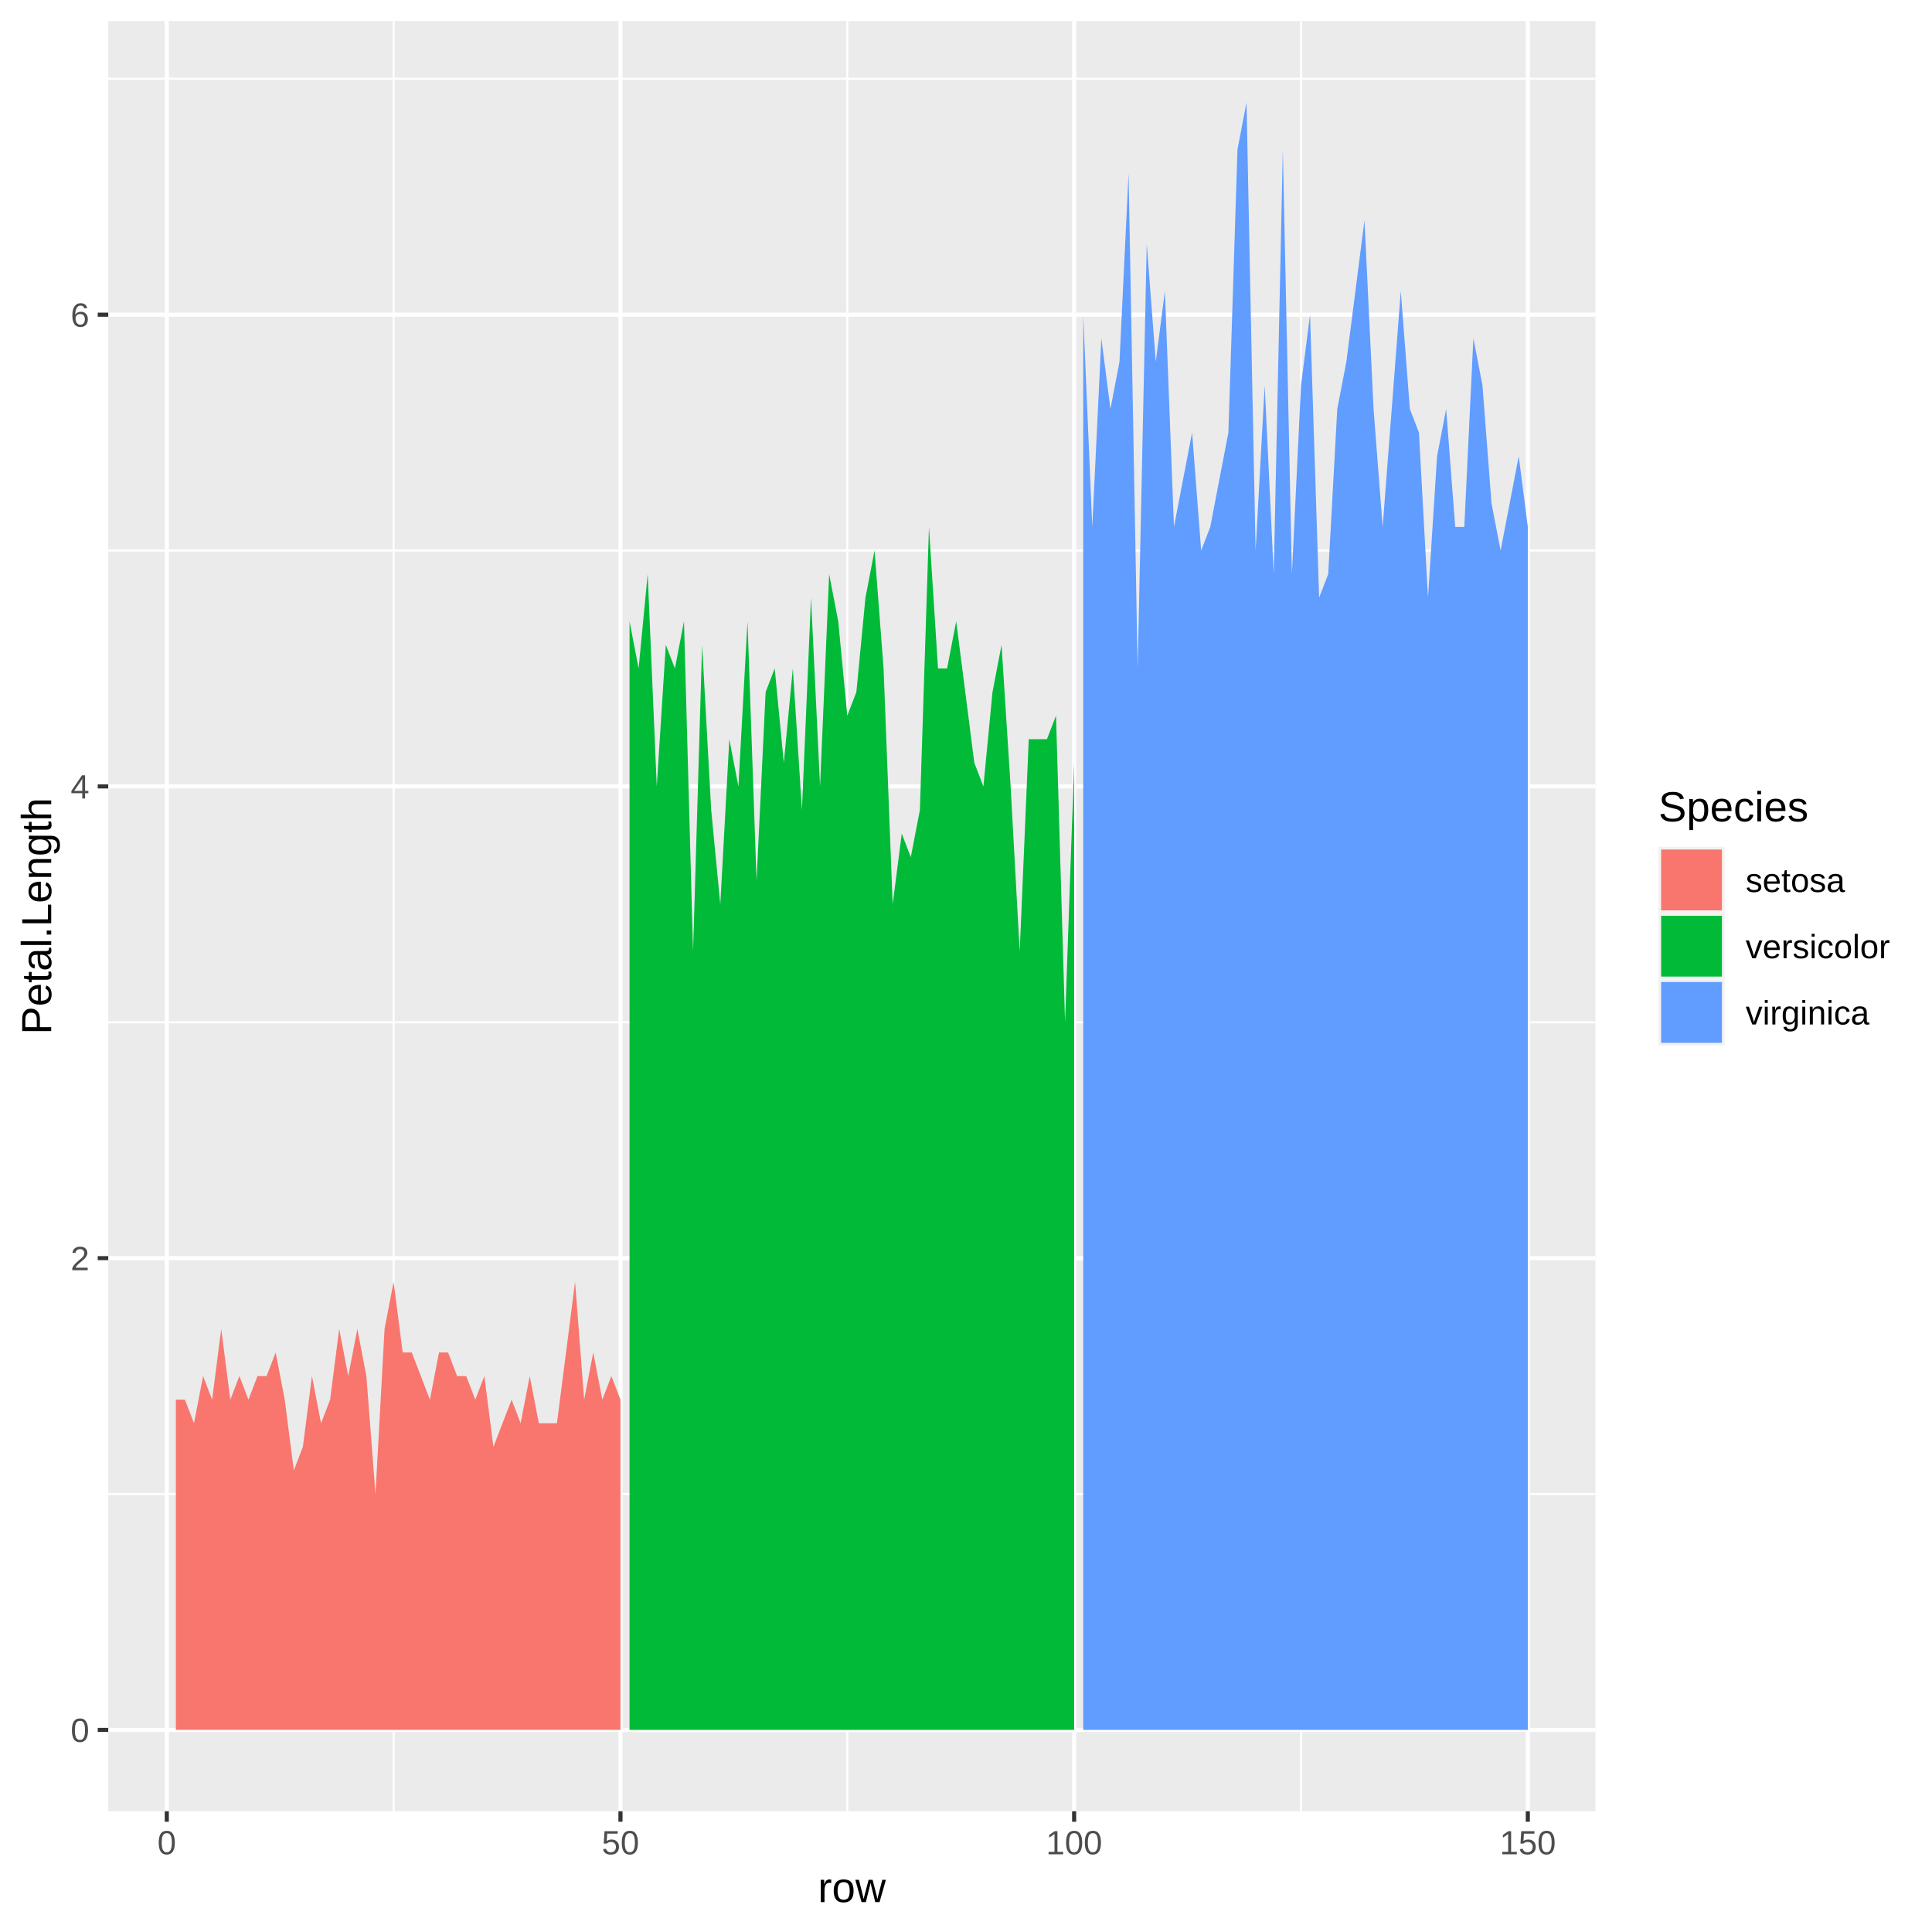
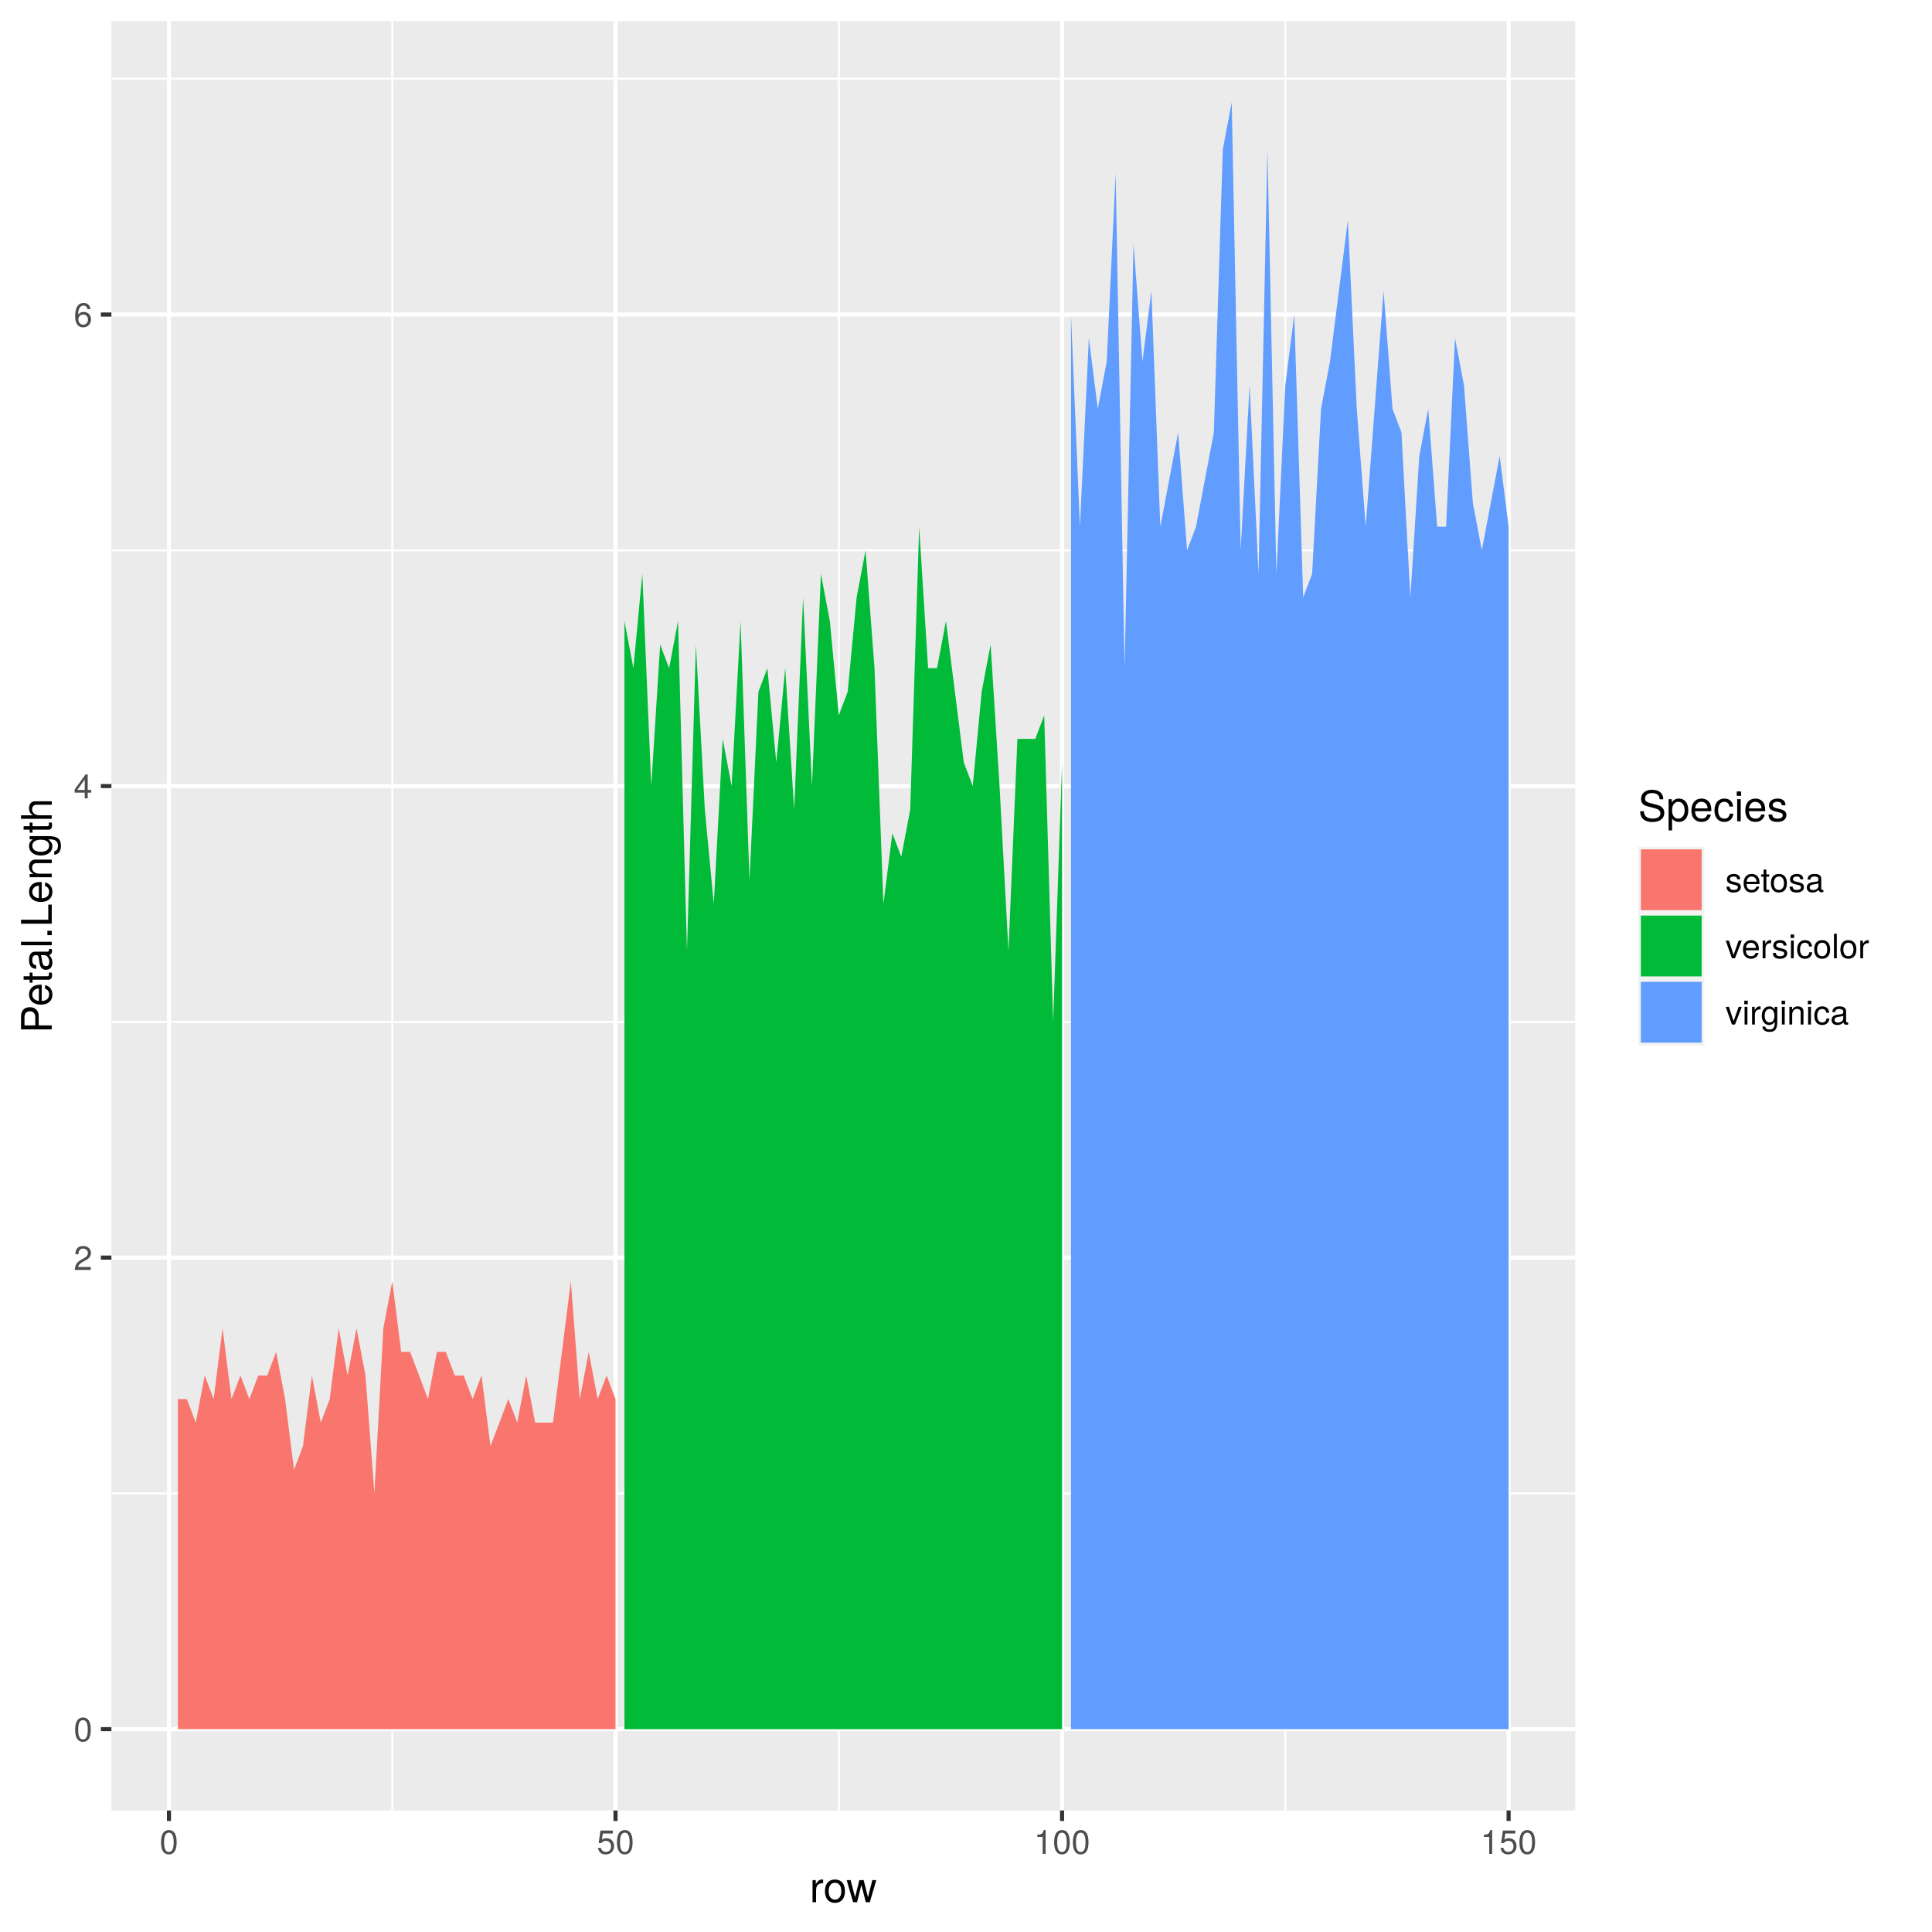
<svg xmlns="http://www.w3.org/2000/svg" class="svglite" width="504.00pt" height="504.00pt" viewBox="0 0 504.00 504.00">
  <defs>
    <style type="text/css">
    .svglite line, .svglite polyline, .svglite polygon, .svglite path, .svglite rect, .svglite circle {
      fill: none;
      stroke: #000000;
      stroke-linecap: round;
      stroke-linejoin: round;
      stroke-miterlimit: 10.00;
    }
+     .svglite text {
+       white-space: pre;
+     }
  </style>
  </defs>
  <rect width="100%" height="100%" style="stroke: none; fill: #FFFFFF;" />
  <defs>
    <clipPath id="cpMC4wMHw1MDQuMDB8MC4wMHw1MDQuMDA=">
      <rect x="0.00" y="0.00" width="504.00" height="504.00" />
    </clipPath>
  </defs>
  <g clip-path="url(#cpMC4wMHw1MDQuMDB8MC4wMHw1MDQuMDA=)">
-     <rect x="0" y="0.00" width="504.00" height="504.00" style="stroke-width: 1.07; stroke: #FFFFFF; fill: #FFFFFF;" />
+     <rect x="0.00" y="0.00" width="504.00" height="504.00" style="stroke-width: 1.07; stroke: #FFFFFF; fill: #FFFFFF;" />
  </g>
  <defs>
-     <clipPath id="cpMjguMjR8NDE2LjE5fDUuNDh8NDcyLjUw">
-       <rect x="28.24" y="5.48" width="387.95" height="467.02" />
+     <clipPath id="cpMjkuMDZ8NDEwLjkwfDUuNDh8NDcyLjI5">
+       <rect x="29.06" y="5.48" width="381.85" height="466.82" />
    </clipPath>
  </defs>
-   <g clip-path="url(#cpMjguMjR8NDE2LjE5fDUuNDh8NDcyLjUw)">
-     <rect x="28.24" y="5.48" width="387.95" height="467.02" style="stroke-width: 1.07; stroke: none; fill: #EBEBEB;" />
-     <polyline points="28.24,389.74 416.19,389.74 " style="stroke-width: 0.53; stroke: #FFFFFF; stroke-linecap: butt;" />
-     <polyline points="28.24,266.68 416.19,266.68 " style="stroke-width: 0.53; stroke: #FFFFFF; stroke-linecap: butt;" />
-     <polyline points="28.24,143.62 416.19,143.62 " style="stroke-width: 0.53; stroke: #FFFFFF; stroke-linecap: butt;" />
-     <polyline points="28.24,20.55 416.19,20.55 " style="stroke-width: 0.53; stroke: #FFFFFF; stroke-linecap: butt;" />
-     <polyline points="102.68,472.50 102.68,5.48 " style="stroke-width: 0.53; stroke: #FFFFFF; stroke-linecap: butt;" />
-     <polyline points="221.03,472.50 221.03,5.48 " style="stroke-width: 0.53; stroke: #FFFFFF; stroke-linecap: butt;" />
-     <polyline points="339.39,472.50 339.39,5.48 " style="stroke-width: 0.53; stroke: #FFFFFF; stroke-linecap: butt;" />
-     <polyline points="28.24,451.28 416.19,451.28 " style="stroke-width: 1.07; stroke: #FFFFFF; stroke-linecap: butt;" />
-     <polyline points="28.24,328.21 416.19,328.21 " style="stroke-width: 1.07; stroke: #FFFFFF; stroke-linecap: butt;" />
-     <polyline points="28.24,205.15 416.19,205.15 " style="stroke-width: 1.07; stroke: #FFFFFF; stroke-linecap: butt;" />
-     <polyline points="28.24,82.09 416.19,82.09 " style="stroke-width: 1.07; stroke: #FFFFFF; stroke-linecap: butt;" />
-     <polyline points="43.51,472.50 43.51,5.48 " style="stroke-width: 1.07; stroke: #FFFFFF; stroke-linecap: butt;" />
-     <polyline points="161.86,472.50 161.86,5.48 " style="stroke-width: 1.07; stroke: #FFFFFF; stroke-linecap: butt;" />
-     <polyline points="280.21,472.50 280.21,5.48 " style="stroke-width: 1.07; stroke: #FFFFFF; stroke-linecap: butt;" />
-     <polyline points="398.56,472.50 398.56,5.48 " style="stroke-width: 1.07; stroke: #FFFFFF; stroke-linecap: butt;" />
-     <polygon points="45.88,365.13 48.24,365.13 50.61,371.28 52.98,358.98 55.34,365.13 57.71,346.67 60.08,365.13 62.45,358.98 64.81,365.13 67.18,358.98 69.55,358.98 71.91,352.82 74.28,365.13 76.65,383.59 79.01,377.44 81.38,358.98 83.75,371.28 86.12,365.13 88.48,346.67 90.85,358.98 93.22,346.67 95.58,358.98 97.95,389.74 100.32,346.67 102.68,334.37 105.05,352.82 107.42,352.82 109.79,358.98 112.15,365.13 114.52,352.82 116.89,352.82 119.25,358.98 121.62,358.98 123.99,365.13 126.35,358.98 128.72,377.44 131.09,371.28 133.46,365.13 135.82,371.28 138.19,358.98 140.56,371.28 142.92,371.28 145.29,371.28 147.66,352.82 150.02,334.37 152.39,365.13 154.76,352.82 157.13,365.13 159.49,358.98 161.86,365.13 161.86,451.28 159.49,451.28 157.13,451.28 154.76,451.28 152.39,451.28 150.02,451.28 147.66,451.28 145.29,451.28 142.92,451.28 140.56,451.28 138.19,451.28 135.82,451.28 133.46,451.28 131.09,451.28 128.72,451.28 126.35,451.28 123.99,451.28 121.62,451.28 119.25,451.28 116.89,451.28 114.52,451.28 112.15,451.28 109.79,451.28 107.42,451.28 105.05,451.28 102.68,451.28 100.32,451.28 97.95,451.28 95.58,451.28 93.22,451.28 90.85,451.28 88.48,451.28 86.12,451.28 83.75,451.28 81.38,451.28 79.01,451.28 76.65,451.28 74.28,451.28 71.91,451.28 69.55,451.28 67.18,451.28 64.81,451.28 62.45,451.28 60.08,451.28 57.71,451.28 55.34,451.28 52.98,451.28 50.61,451.28 48.24,451.28 45.88,451.28 " style="stroke-width: 0.00; stroke: none; fill: #F8766D;" />
-     <polyline points="45.88,365.13 48.24,365.13 50.61,371.28 52.98,358.98 55.34,365.13 57.71,346.67 60.08,365.13 62.45,358.98 64.81,365.13 67.18,358.98 69.55,358.98 71.91,352.82 74.28,365.13 76.65,383.59 79.01,377.44 81.38,358.98 83.75,371.28 86.12,365.13 88.48,346.67 90.85,358.98 93.22,346.67 95.58,358.98 97.95,389.74 100.32,346.67 102.68,334.37 105.05,352.82 107.42,352.82 109.79,358.98 112.15,365.13 114.52,352.82 116.89,352.82 119.25,358.98 121.62,358.98 123.99,365.13 126.35,358.98 128.72,377.44 131.09,371.28 133.46,365.13 135.82,371.28 138.19,358.98 140.56,371.28 142.92,371.28 145.29,371.28 147.66,352.82 150.02,334.37 152.39,365.13 154.76,352.82 157.13,365.13 159.49,358.98 161.86,365.13 " style="stroke-width: 1.07; stroke: none;" />
-     <polygon points="164.23,162.08 166.59,174.38 168.96,149.77 171.33,205.15 173.69,168.23 176.06,174.38 178.43,162.08 180.80,248.22 183.16,168.23 185.53,211.30 187.90,235.92 190.26,192.84 192.63,205.15 195.00,162.08 197.36,229.76 199.73,180.54 202.10,174.38 204.47,199.00 206.83,174.38 209.20,211.30 211.57,155.92 213.93,205.15 216.30,149.77 218.67,162.08 221.03,186.69 223.40,180.54 225.77,155.92 228.14,143.62 230.50,174.38 232.87,235.92 235.24,217.46 237.60,223.61 239.97,211.30 242.34,137.46 244.70,174.38 247.07,174.38 249.44,162.08 251.81,180.54 254.17,199.00 256.54,205.15 258.91,180.54 261.27,168.23 263.64,205.15 266.01,248.22 268.37,192.84 270.74,192.84 273.11,192.84 275.48,186.69 277.84,266.68 280.21,199.00 280.21,451.28 277.84,451.28 275.48,451.28 273.11,451.28 270.74,451.28 268.37,451.28 266.01,451.28 263.64,451.28 261.27,451.28 258.91,451.28 256.54,451.28 254.17,451.28 251.81,451.28 249.44,451.28 247.07,451.28 244.70,451.28 242.34,451.28 239.97,451.28 237.60,451.28 235.24,451.28 232.87,451.28 230.50,451.28 228.14,451.28 225.77,451.28 223.40,451.28 221.03,451.28 218.67,451.28 216.30,451.28 213.93,451.28 211.57,451.28 209.20,451.28 206.83,451.28 204.47,451.28 202.10,451.28 199.73,451.28 197.36,451.28 195.00,451.28 192.63,451.28 190.26,451.28 187.90,451.28 185.53,451.28 183.16,451.28 180.80,451.28 178.43,451.28 176.06,451.28 173.69,451.28 171.33,451.28 168.96,451.28 166.59,451.28 164.23,451.28 " style="stroke-width: 0.00; stroke: none; fill: #00BA38;" />
-     <polyline points="164.23,162.08 166.59,174.38 168.96,149.77 171.33,205.15 173.69,168.23 176.06,174.38 178.43,162.08 180.80,248.22 183.16,168.23 185.53,211.30 187.90,235.92 190.26,192.84 192.63,205.15 195.00,162.08 197.36,229.76 199.73,180.54 202.10,174.38 204.47,199.00 206.83,174.38 209.20,211.30 211.57,155.92 213.93,205.15 216.30,149.77 218.67,162.08 221.03,186.69 223.40,180.54 225.77,155.92 228.14,143.62 230.50,174.38 232.87,235.92 235.24,217.46 237.60,223.61 239.97,211.30 242.34,137.46 244.70,174.38 247.07,174.38 249.44,162.08 251.81,180.54 254.17,199.00 256.54,205.15 258.91,180.54 261.27,168.23 263.64,205.15 266.01,248.22 268.37,192.84 270.74,192.84 273.11,192.84 275.48,186.69 277.84,266.68 280.21,199.00 " style="stroke-width: 1.07; stroke: none;" />
-     <polygon points="282.58,82.09 284.94,137.46 287.31,88.24 289.68,106.70 292.04,94.39 294.41,45.17 296.78,174.38 299.15,63.63 301.51,94.39 303.88,75.93 306.25,137.46 308.61,125.16 310.98,112.85 313.35,143.62 315.72,137.46 318.08,125.16 320.45,112.85 322.82,39.01 325.18,26.71 327.55,143.62 329.92,100.55 332.28,149.77 334.65,39.01 337.02,149.77 339.39,100.55 341.75,82.09 344.12,155.92 346.49,149.77 348.85,106.70 351.22,94.39 353.59,75.93 355.95,57.47 358.32,106.70 360.69,137.46 363.06,106.70 365.42,75.93 367.79,106.70 370.16,112.85 372.52,155.92 374.89,119.01 377.26,106.70 379.62,137.46 381.99,137.46 384.36,88.24 386.73,100.55 389.09,131.31 391.46,143.62 393.83,131.31 396.19,119.01 398.56,137.46 398.56,451.28 396.19,451.28 393.83,451.28 391.46,451.28 389.09,451.28 386.73,451.28 384.36,451.28 381.99,451.28 379.62,451.28 377.26,451.28 374.89,451.28 372.52,451.28 370.16,451.28 367.79,451.28 365.42,451.28 363.06,451.28 360.69,451.28 358.32,451.28 355.95,451.28 353.59,451.28 351.22,451.28 348.85,451.28 346.49,451.28 344.12,451.28 341.75,451.28 339.39,451.28 337.02,451.28 334.65,451.28 332.28,451.28 329.92,451.28 327.55,451.28 325.18,451.28 322.82,451.28 320.45,451.28 318.08,451.28 315.72,451.28 313.35,451.28 310.98,451.28 308.61,451.28 306.25,451.28 303.88,451.28 301.51,451.28 299.15,451.28 296.78,451.28 294.41,451.28 292.04,451.28 289.68,451.28 287.31,451.28 284.94,451.28 282.58,451.28 " style="stroke-width: 0.00; stroke: none; fill: #619CFF;" />
-     <polyline points="282.58,82.09 284.94,137.46 287.31,88.24 289.68,106.70 292.04,94.39 294.41,45.17 296.78,174.38 299.15,63.63 301.51,94.39 303.88,75.93 306.25,137.46 308.61,125.16 310.98,112.85 313.35,143.62 315.72,137.46 318.08,125.16 320.45,112.85 322.82,39.01 325.18,26.71 327.55,143.62 329.92,100.55 332.28,149.77 334.65,39.01 337.02,149.77 339.39,100.55 341.75,82.09 344.12,155.92 346.49,149.77 348.85,106.70 351.22,94.39 353.59,75.93 355.95,57.47 358.32,106.70 360.69,137.46 363.06,106.70 365.42,75.93 367.79,106.70 370.16,112.85 372.52,155.92 374.89,119.01 377.26,106.70 379.62,137.46 381.99,137.46 384.36,88.24 386.73,100.55 389.09,131.31 391.46,143.62 393.83,131.31 396.19,119.01 398.56,137.46 " style="stroke-width: 1.07; stroke: none;" />
+   <g clip-path="url(#cpMjkuMDZ8NDEwLjkwfDUuNDh8NDcyLjI5)">
+     <rect x="29.06" y="5.48" width="381.85" height="466.82" style="stroke-width: 1.07; stroke: none; fill: #EBEBEB;" />
+     <polyline points="29.06,389.57 410.90,389.57 " style="stroke-width: 0.53; stroke: #FFFFFF; stroke-linecap: butt;" />
+     <polyline points="29.06,266.56 410.90,266.56 " style="stroke-width: 0.53; stroke: #FFFFFF; stroke-linecap: butt;" />
+     <polyline points="29.06,143.56 410.90,143.56 " style="stroke-width: 0.53; stroke: #FFFFFF; stroke-linecap: butt;" />
+     <polyline points="29.06,20.55 410.90,20.55 " style="stroke-width: 0.53; stroke: #FFFFFF; stroke-linecap: butt;" />
+     <polyline points="102.33,472.29 102.33,5.48 " style="stroke-width: 0.53; stroke: #FFFFFF; stroke-linecap: butt;" />
+     <polyline points="218.81,472.29 218.81,5.48 " style="stroke-width: 0.53; stroke: #FFFFFF; stroke-linecap: butt;" />
+     <polyline points="335.30,472.29 335.30,5.48 " style="stroke-width: 0.53; stroke: #FFFFFF; stroke-linecap: butt;" />
+     <polyline points="29.06,451.08 410.90,451.08 " style="stroke-width: 1.07; stroke: #FFFFFF; stroke-linecap: butt;" />
+     <polyline points="29.06,328.07 410.90,328.07 " style="stroke-width: 1.07; stroke: #FFFFFF; stroke-linecap: butt;" />
+     <polyline points="29.06,205.06 410.90,205.06 " style="stroke-width: 1.07; stroke: #FFFFFF; stroke-linecap: butt;" />
+     <polyline points="29.06,82.05 410.90,82.05 " style="stroke-width: 1.07; stroke: #FFFFFF; stroke-linecap: butt;" />
+     <polyline points="44.08,472.29 44.08,5.48 " style="stroke-width: 1.07; stroke: #FFFFFF; stroke-linecap: butt;" />
+     <polyline points="160.57,472.29 160.57,5.48 " style="stroke-width: 1.07; stroke: #FFFFFF; stroke-linecap: butt;" />
+     <polyline points="277.06,472.29 277.06,5.48 " style="stroke-width: 1.07; stroke: #FFFFFF; stroke-linecap: butt;" />
+     <polyline points="393.55,472.29 393.55,5.48 " style="stroke-width: 1.07; stroke: #FFFFFF; stroke-linecap: butt;" />
+     <polygon points="46.41,364.97 48.74,364.97 51.07,371.12 53.40,358.82 55.73,364.97 58.06,346.52 60.39,364.97 62.72,358.82 65.05,364.97 67.38,358.82 69.71,358.82 72.04,352.67 74.37,364.97 76.70,383.42 79.03,377.27 81.36,358.82 83.69,371.12 86.02,364.97 88.35,346.52 90.68,358.82 93.01,346.52 95.34,358.82 97.67,389.57 100.00,346.52 102.33,334.22 104.66,352.67 106.99,352.67 109.32,358.82 111.65,364.97 113.98,352.67 116.30,352.67 118.63,358.82 120.96,358.82 123.29,364.97 125.62,358.82 127.95,377.27 130.28,371.12 132.61,364.97 134.94,371.12 137.27,358.82 139.60,371.12 141.93,371.12 144.26,371.12 146.59,352.67 148.92,334.22 151.25,364.97 153.58,352.67 155.91,364.97 158.24,358.82 160.57,364.97 160.57,451.08 158.24,451.08 155.91,451.08 153.58,451.08 151.25,451.08 148.92,451.08 146.59,451.08 144.26,451.08 141.93,451.08 139.60,451.08 137.27,451.08 134.94,451.08 132.61,451.08 130.28,451.08 127.95,451.08 125.62,451.08 123.29,451.08 120.96,451.08 118.63,451.08 116.30,451.08 113.98,451.08 111.65,451.08 109.32,451.08 106.99,451.08 104.66,451.08 102.33,451.08 100.00,451.08 97.67,451.08 95.34,451.08 93.01,451.08 90.68,451.08 88.35,451.08 86.02,451.08 83.69,451.08 81.36,451.08 79.03,451.08 76.70,451.08 74.37,451.08 72.04,451.08 69.71,451.08 67.38,451.08 65.05,451.08 62.72,451.08 60.39,451.08 58.06,451.08 55.73,451.08 53.40,451.08 51.07,451.08 48.74,451.08 46.41,451.08 " style="stroke-width: 0.00; stroke: none; fill: #F8766D;" />
+     <polyline points="46.41,364.97 48.74,364.97 51.07,371.12 53.40,358.82 55.73,364.97 58.06,346.52 60.39,364.97 62.72,358.82 65.05,364.97 67.38,358.82 69.71,358.82 72.04,352.67 74.37,364.97 76.70,383.42 79.03,377.27 81.36,358.82 83.69,371.12 86.02,364.97 88.35,346.52 90.68,358.82 93.01,346.52 95.34,358.82 97.67,389.57 100.00,346.52 102.33,334.22 104.66,352.67 106.99,352.67 109.32,358.82 111.65,364.97 113.98,352.67 116.30,352.67 118.63,358.82 120.96,358.82 123.29,364.97 125.62,358.82 127.95,377.27 130.28,371.12 132.61,364.97 134.94,371.12 137.27,358.82 139.60,371.12 141.93,371.12 144.26,371.12 146.59,352.67 148.92,334.22 151.25,364.97 153.58,352.67 155.91,364.97 158.24,358.82 160.57,364.97 " style="stroke-width: 1.07; stroke: none;" />
+     <polygon points="162.90,162.01 165.23,174.31 167.56,149.71 169.89,205.06 172.22,168.16 174.55,174.31 176.88,162.01 179.21,248.11 181.54,168.16 183.87,211.21 186.20,235.81 188.53,192.76 190.86,205.06 193.19,162.01 195.52,229.66 197.85,180.46 200.18,174.31 202.51,198.91 204.84,174.31 207.17,211.21 209.50,155.86 211.82,205.06 214.15,149.71 216.48,162.01 218.81,186.61 221.14,180.46 223.47,155.86 225.80,143.56 228.13,174.31 230.46,235.81 232.79,217.36 235.12,223.51 237.45,211.21 239.78,137.41 242.11,174.31 244.44,174.31 246.77,162.01 249.10,180.46 251.43,198.91 253.76,205.06 256.09,180.46 258.42,168.16 260.75,205.06 263.08,248.11 265.41,192.76 267.74,192.76 270.07,192.76 272.40,186.61 274.73,266.56 277.06,198.91 277.06,451.08 274.73,451.08 272.40,451.08 270.07,451.08 267.74,451.08 265.41,451.08 263.08,451.08 260.75,451.08 258.42,451.08 256.09,451.08 253.76,451.08 251.43,451.08 249.10,451.08 246.77,451.08 244.44,451.08 242.11,451.08 239.78,451.08 237.45,451.08 235.12,451.08 232.79,451.08 230.46,451.08 228.13,451.08 225.80,451.08 223.47,451.08 221.14,451.08 218.81,451.08 216.48,451.08 214.15,451.08 211.82,451.08 209.50,451.08 207.17,451.08 204.84,451.08 202.51,451.08 200.18,451.08 197.85,451.08 195.52,451.08 193.19,451.08 190.86,451.08 188.53,451.08 186.20,451.08 183.87,451.08 181.54,451.08 179.21,451.08 176.88,451.08 174.55,451.08 172.22,451.08 169.89,451.08 167.56,451.08 165.23,451.08 162.90,451.08 " style="stroke-width: 0.00; stroke: none; fill: #00BA38;" />
+     <polyline points="162.90,162.01 165.23,174.31 167.56,149.71 169.89,205.06 172.22,168.16 174.55,174.31 176.88,162.01 179.21,248.11 181.54,168.16 183.87,211.21 186.20,235.81 188.53,192.76 190.86,205.06 193.19,162.01 195.52,229.66 197.85,180.46 200.18,174.31 202.51,198.91 204.84,174.31 207.17,211.21 209.50,155.86 211.82,205.06 214.15,149.71 216.48,162.01 218.81,186.61 221.14,180.46 223.47,155.86 225.80,143.56 228.13,174.31 230.46,235.81 232.79,217.36 235.12,223.51 237.45,211.21 239.78,137.41 242.11,174.31 244.44,174.31 246.77,162.01 249.10,180.46 251.43,198.91 253.76,205.06 256.09,180.46 258.42,168.16 260.75,205.06 263.08,248.11 265.41,192.76 267.74,192.76 270.07,192.76 272.40,186.61 274.73,266.56 277.06,198.91 " style="stroke-width: 1.07; stroke: none;" />
+     <polygon points="279.39,82.05 281.72,137.41 284.05,88.20 286.38,106.65 288.71,94.35 291.04,45.15 293.37,174.31 295.70,63.60 298.03,94.35 300.36,75.90 302.69,137.41 305.02,125.10 307.34,112.80 309.67,143.56 312.00,137.41 314.33,125.10 316.66,112.80 318.99,39.00 321.32,26.70 323.65,143.56 325.98,100.50 328.31,149.71 330.64,39.00 332.97,149.71 335.30,100.50 337.63,82.05 339.96,155.86 342.29,149.71 344.62,106.65 346.95,94.35 349.28,75.90 351.61,57.45 353.94,106.65 356.27,137.41 358.60,106.65 360.93,75.90 363.26,106.65 365.59,112.80 367.92,155.86 370.25,118.95 372.58,106.65 374.91,137.41 377.24,137.41 379.57,88.20 381.90,100.50 384.23,131.26 386.56,143.56 388.89,131.26 391.22,118.95 393.55,137.41 393.55,451.08 391.22,451.08 388.89,451.08 386.56,451.08 384.23,451.08 381.90,451.08 379.57,451.08 377.24,451.08 374.91,451.08 372.58,451.08 370.25,451.08 367.92,451.08 365.59,451.08 363.26,451.08 360.93,451.08 358.60,451.08 356.27,451.08 353.94,451.08 351.61,451.08 349.28,451.08 346.95,451.08 344.62,451.08 342.29,451.08 339.96,451.08 337.63,451.08 335.30,451.08 332.97,451.08 330.64,451.08 328.31,451.08 325.98,451.08 323.65,451.08 321.32,451.08 318.99,451.08 316.66,451.08 314.33,451.08 312.00,451.08 309.67,451.08 307.34,451.08 305.02,451.08 302.69,451.08 300.36,451.08 298.03,451.08 295.70,451.08 293.37,451.08 291.04,451.08 288.71,451.08 286.38,451.08 284.05,451.08 281.72,451.08 279.39,451.08 " style="stroke-width: 0.00; stroke: none; fill: #619CFF;" />
+     <polyline points="279.39,82.05 281.72,137.41 284.05,88.20 286.38,106.65 288.71,94.35 291.04,45.15 293.37,174.31 295.70,63.60 298.03,94.35 300.36,75.90 302.69,137.41 305.02,125.10 307.34,112.80 309.67,143.56 312.00,137.41 314.33,125.10 316.66,112.80 318.99,39.00 321.32,26.70 323.65,143.56 325.98,100.50 328.31,149.71 330.64,39.00 332.97,149.71 335.30,100.50 337.63,82.05 339.96,155.86 342.29,149.71 344.62,106.65 346.95,94.35 349.28,75.90 351.61,57.45 353.94,106.65 356.27,137.41 358.60,106.65 360.93,75.90 363.26,106.65 365.59,112.80 367.92,155.86 370.25,118.95 372.58,106.65 374.91,137.41 377.24,137.41 379.57,88.20 381.90,100.50 384.23,131.26 386.56,143.56 388.89,131.26 391.22,118.95 393.55,137.41 " style="stroke-width: 1.07; stroke: none;" />
  </g>
  <g clip-path="url(#cpMC4wMHw1MDQuMDB8MC4wMHw1MDQuMDA=)">
-     <text x="23.31" y="454.43" text-anchor="end" style="font-size: 8.80px; fill: #4D4D4D; font-family: Arial;" textLength="4.90px" lengthAdjust="spacingAndGlyphs">0</text>
-     <text x="23.31" y="331.36" text-anchor="end" style="font-size: 8.80px; fill: #4D4D4D; font-family: Arial;" textLength="4.90px" lengthAdjust="spacingAndGlyphs">2</text>
-     <text x="23.31" y="208.30" text-anchor="end" style="font-size: 8.80px; fill: #4D4D4D; font-family: Arial;" textLength="4.90px" lengthAdjust="spacingAndGlyphs">4</text>
-     <text x="23.31" y="85.24" text-anchor="end" style="font-size: 8.80px; fill: #4D4D4D; font-family: Arial;" textLength="4.90px" lengthAdjust="spacingAndGlyphs">6</text>
-     <polyline points="25.50,451.28 28.24,451.28 " style="stroke-width: 1.07; stroke: #333333; stroke-linecap: butt;" />
-     <polyline points="25.50,328.21 28.24,328.21 " style="stroke-width: 1.07; stroke: #333333; stroke-linecap: butt;" />
-     <polyline points="25.50,205.15 28.24,205.15 " style="stroke-width: 1.07; stroke: #333333; stroke-linecap: butt;" />
-     <polyline points="25.50,82.09 28.24,82.09 " style="stroke-width: 1.07; stroke: #333333; stroke-linecap: butt;" />
-     <polyline points="43.51,475.24 43.51,472.50 " style="stroke-width: 1.07; stroke: #333333; stroke-linecap: butt;" />
-     <polyline points="161.86,475.24 161.86,472.50 " style="stroke-width: 1.07; stroke: #333333; stroke-linecap: butt;" />
-     <polyline points="280.21,475.24 280.21,472.50 " style="stroke-width: 1.07; stroke: #333333; stroke-linecap: butt;" />
-     <polyline points="398.56,475.24 398.56,472.50 " style="stroke-width: 1.07; stroke: #333333; stroke-linecap: butt;" />
-     <text x="43.51" y="483.74" text-anchor="middle" style="font-size: 8.80px; fill: #4D4D4D; font-family: Arial;" textLength="4.90px" lengthAdjust="spacingAndGlyphs">0</text>
-     <text x="161.86" y="483.74" text-anchor="middle" style="font-size: 8.80px; fill: #4D4D4D; font-family: Arial;" textLength="9.79px" lengthAdjust="spacingAndGlyphs">50</text>
-     <text x="280.21" y="483.74" text-anchor="middle" style="font-size: 8.80px; fill: #4D4D4D; font-family: Arial;" textLength="14.69px" lengthAdjust="spacingAndGlyphs">100</text>
-     <text x="398.56" y="483.74" text-anchor="middle" style="font-size: 8.80px; fill: #4D4D4D; font-family: Arial;" textLength="14.69px" lengthAdjust="spacingAndGlyphs">150</text>
-     <text x="222.22" y="496.20" text-anchor="middle" style="font-size: 11.00px; font-family: Arial;" textLength="17.73px" lengthAdjust="spacingAndGlyphs">row</text>
-     <text transform="translate(13.36,238.99) rotate(-90)" text-anchor="middle" style="font-size: 11.00px; font-family: Arial;" textLength="61.80px" lengthAdjust="spacingAndGlyphs">Petal.Length</text>
-     <rect x="427.15" y="199.75" width="71.37" height="78.47" style="stroke-width: 1.07; stroke: none; fill: #FFFFFF;" />
-     <text x="432.63" y="214.27" style="font-size: 11.00px; font-family: Arial;" textLength="39.14px" lengthAdjust="spacingAndGlyphs">Species</text>
-     <rect x="432.63" y="220.91" width="17.28" height="17.28" style="stroke-width: 1.07; stroke: none; fill: #F2F2F2;" />
-     <rect x="433.34" y="221.62" width="15.86" height="15.86" style="stroke-width: 1.07; stroke: none; stroke-linecap: square; stroke-linejoin: miter; fill: #F8766D;" />
-     <rect x="432.63" y="238.19" width="17.28" height="17.28" style="stroke-width: 1.07; stroke: none; fill: #F2F2F2;" />
-     <rect x="433.34" y="238.90" width="15.86" height="15.86" style="stroke-width: 1.07; stroke: none; stroke-linecap: square; stroke-linejoin: miter; fill: #00BA38;" />
-     <rect x="432.63" y="255.47" width="17.28" height="17.28" style="stroke-width: 1.07; stroke: none; fill: #F2F2F2;" />
-     <rect x="433.34" y="256.18" width="15.86" height="15.86" style="stroke-width: 1.07; stroke: none; stroke-linecap: square; stroke-linejoin: miter; fill: #619CFF;" />
-     <text x="455.39" y="232.70" style="font-size: 8.80px; font-family: Arial;" textLength="25.93px" lengthAdjust="spacingAndGlyphs">setosa</text>
-     <text x="455.39" y="249.98" style="font-size: 8.80px; font-family: Arial;" textLength="37.65px" lengthAdjust="spacingAndGlyphs">versicolor</text>
-     <text x="455.39" y="267.26" style="font-size: 8.80px; font-family: Arial;" textLength="32.27px" lengthAdjust="spacingAndGlyphs">virginica</text>
+     <text x="24.12" y="454.28" text-anchor="end" style="font-size: 8.80px;fill: #4D4D4D; font-family: &quot;TeX Gyre Heros&quot;;" textLength="5.59px" lengthAdjust="spacingAndGlyphs">0</text>
+     <text x="24.12" y="331.28" text-anchor="end" style="font-size: 8.80px;fill: #4D4D4D; font-family: &quot;TeX Gyre Heros&quot;;" textLength="5.59px" lengthAdjust="spacingAndGlyphs">2</text>
+     <text x="24.12" y="208.27" text-anchor="end" style="font-size: 8.80px;fill: #4D4D4D; font-family: &quot;TeX Gyre Heros&quot;;" textLength="5.59px" lengthAdjust="spacingAndGlyphs">4</text>
+     <text x="24.12" y="85.26" text-anchor="end" style="font-size: 8.80px;fill: #4D4D4D; font-family: &quot;TeX Gyre Heros&quot;;" textLength="5.59px" lengthAdjust="spacingAndGlyphs">6</text>
+     <polyline points="26.32,451.08 29.06,451.08 " style="stroke-width: 1.07; stroke: #333333; stroke-linecap: butt;" />
+     <polyline points="26.32,328.07 29.06,328.07 " style="stroke-width: 1.07; stroke: #333333; stroke-linecap: butt;" />
+     <polyline points="26.32,205.06 29.06,205.06 " style="stroke-width: 1.07; stroke: #333333; stroke-linecap: butt;" />
+     <polyline points="26.32,82.05 29.06,82.05 " style="stroke-width: 1.07; stroke: #333333; stroke-linecap: butt;" />
+     <polyline points="44.08,475.03 44.08,472.29 " style="stroke-width: 1.07; stroke: #333333; stroke-linecap: butt;" />
+     <polyline points="160.57,475.03 160.57,472.29 " style="stroke-width: 1.07; stroke: #333333; stroke-linecap: butt;" />
+     <polyline points="277.06,475.03 277.06,472.29 " style="stroke-width: 1.07; stroke: #333333; stroke-linecap: butt;" />
+     <polyline points="393.55,475.03 393.55,472.29 " style="stroke-width: 1.07; stroke: #333333; stroke-linecap: butt;" />
+     <text x="44.08" y="483.64" text-anchor="middle" style="font-size: 8.80px;fill: #4D4D4D; font-family: &quot;TeX Gyre Heros&quot;;" textLength="5.59px" lengthAdjust="spacingAndGlyphs">0</text>
+     <text x="160.57" y="483.64" text-anchor="middle" style="font-size: 8.80px;fill: #4D4D4D; font-family: &quot;TeX Gyre Heros&quot;;" textLength="11.19px" lengthAdjust="spacingAndGlyphs">50</text>
+     <text x="277.06" y="483.64" text-anchor="middle" style="font-size: 8.80px;fill: #4D4D4D; font-family: &quot;TeX Gyre Heros&quot;;" textLength="16.78px" lengthAdjust="spacingAndGlyphs">100</text>
+     <text x="393.55" y="483.64" text-anchor="middle" style="font-size: 8.80px;fill: #4D4D4D; font-family: &quot;TeX Gyre Heros&quot;;" textLength="16.78px" lengthAdjust="spacingAndGlyphs">150</text>
+     <text x="219.98" y="496.23" text-anchor="middle" style="font-size: 11.00px; font-family: &quot;TeX Gyre Heros&quot;;" textLength="20.01px" lengthAdjust="spacingAndGlyphs">row</text>
+     <text transform="translate(13.50,238.89) rotate(-90)" text-anchor="middle" style="font-size: 11.00px; font-family: &quot;TeX Gyre Heros&quot;;" textLength="68.56px" lengthAdjust="spacingAndGlyphs">Petal.Length</text>
+     <rect x="421.86" y="199.59" width="76.66" height="78.59" style="stroke-width: 1.07; stroke: none; fill: #FFFFFF;" />
+     <text x="427.34" y="214.24" style="font-size: 11.00px; font-family: &quot;TeX Gyre Heros&quot;;" textLength="42.34px" lengthAdjust="spacingAndGlyphs">Species</text>
+     <rect x="427.34" y="220.86" width="17.28" height="17.28" style="stroke-width: 1.07; stroke: none; fill: #F2F2F2;" />
+     <rect x="428.05" y="221.57" width="15.86" height="15.86" style="stroke-width: 1.07; stroke: none; stroke-linecap: square; stroke-linejoin: miter; fill: #F8766D;" />
+     <rect x="427.34" y="238.14" width="17.28" height="17.28" style="stroke-width: 1.07; stroke: none; fill: #F2F2F2;" />
+     <rect x="428.05" y="238.85" width="15.86" height="15.86" style="stroke-width: 1.07; stroke: none; stroke-linecap: square; stroke-linejoin: miter; fill: #00BA38;" />
+     <rect x="427.34" y="255.42" width="17.28" height="17.28" style="stroke-width: 1.07; stroke: none; fill: #F2F2F2;" />
+     <rect x="428.05" y="256.13" width="15.86" height="15.86" style="stroke-width: 1.07; stroke: none; stroke-linecap: square; stroke-linejoin: miter; fill: #619CFF;" />
+     <text x="450.10" y="232.71" style="font-size: 8.80px; font-family: &quot;TeX Gyre Heros&quot;;" textLength="28.81px" lengthAdjust="spacingAndGlyphs">setosa</text>
+     <text x="450.10" y="249.99" style="font-size: 8.80px; font-family: &quot;TeX Gyre Heros&quot;;" textLength="42.94px" lengthAdjust="spacingAndGlyphs">versicolor</text>
+     <text x="450.10" y="267.27" style="font-size: 8.80px; font-family: &quot;TeX Gyre Heros&quot;;" textLength="37.40px" lengthAdjust="spacingAndGlyphs">virginica</text>
  </g>
</svg>
